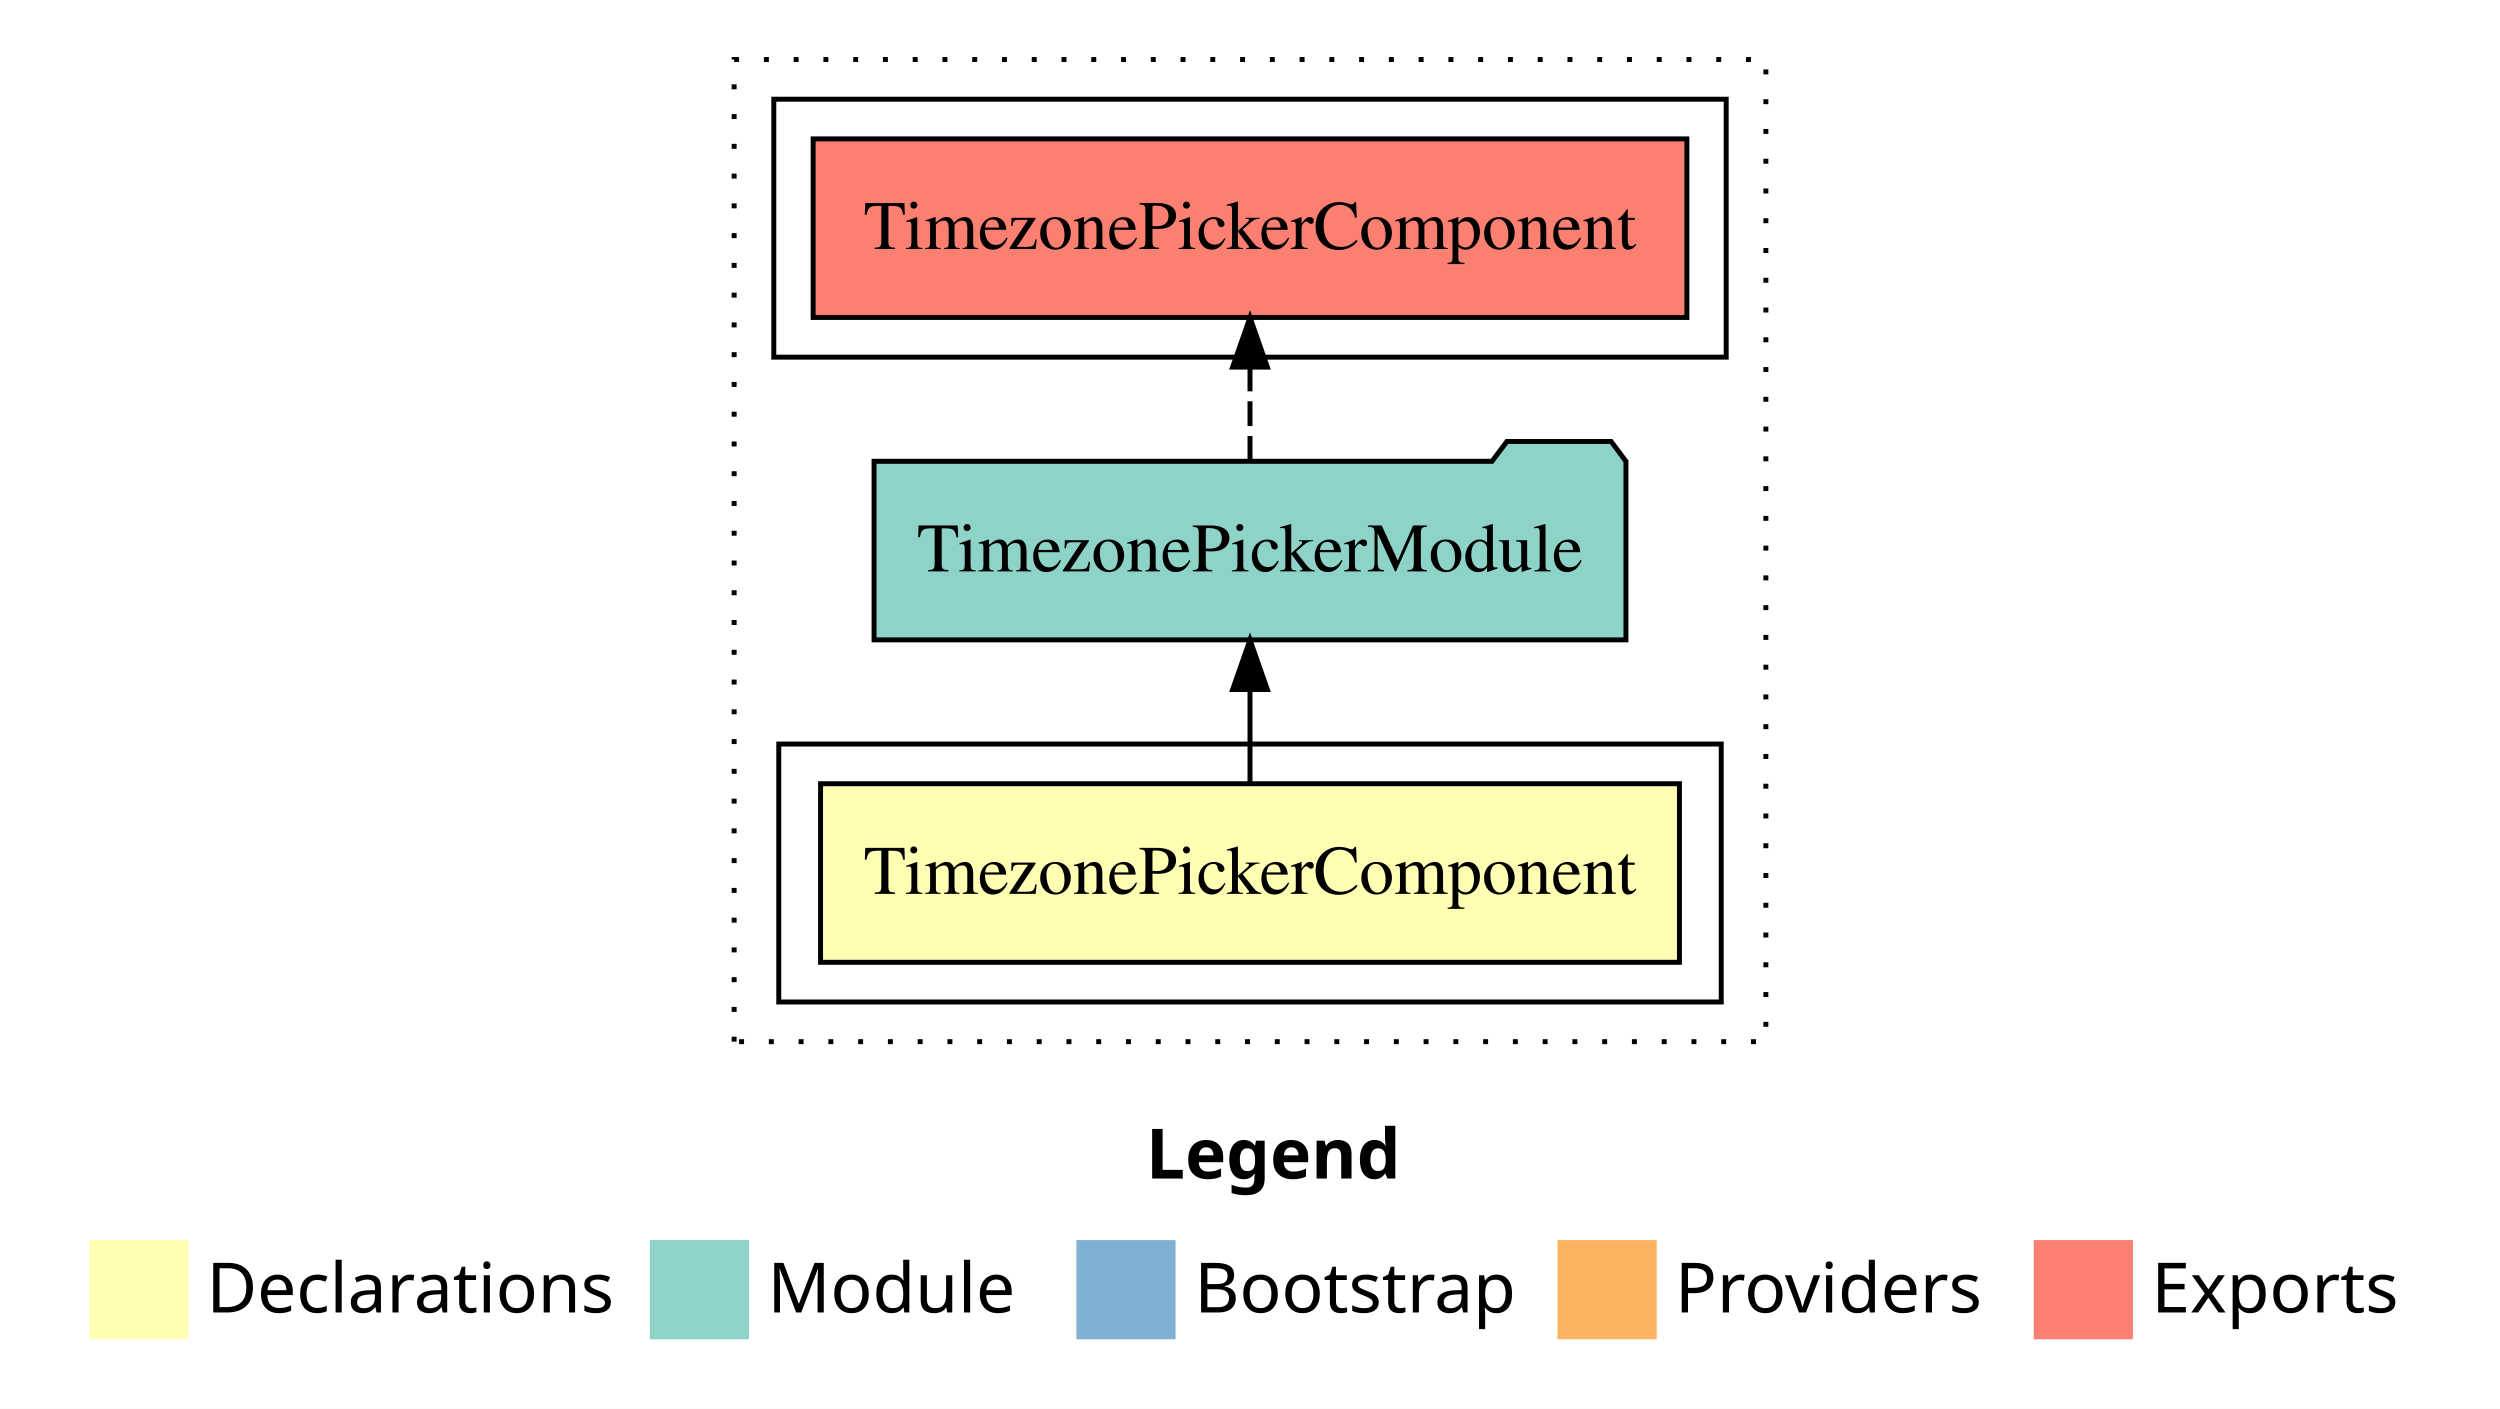
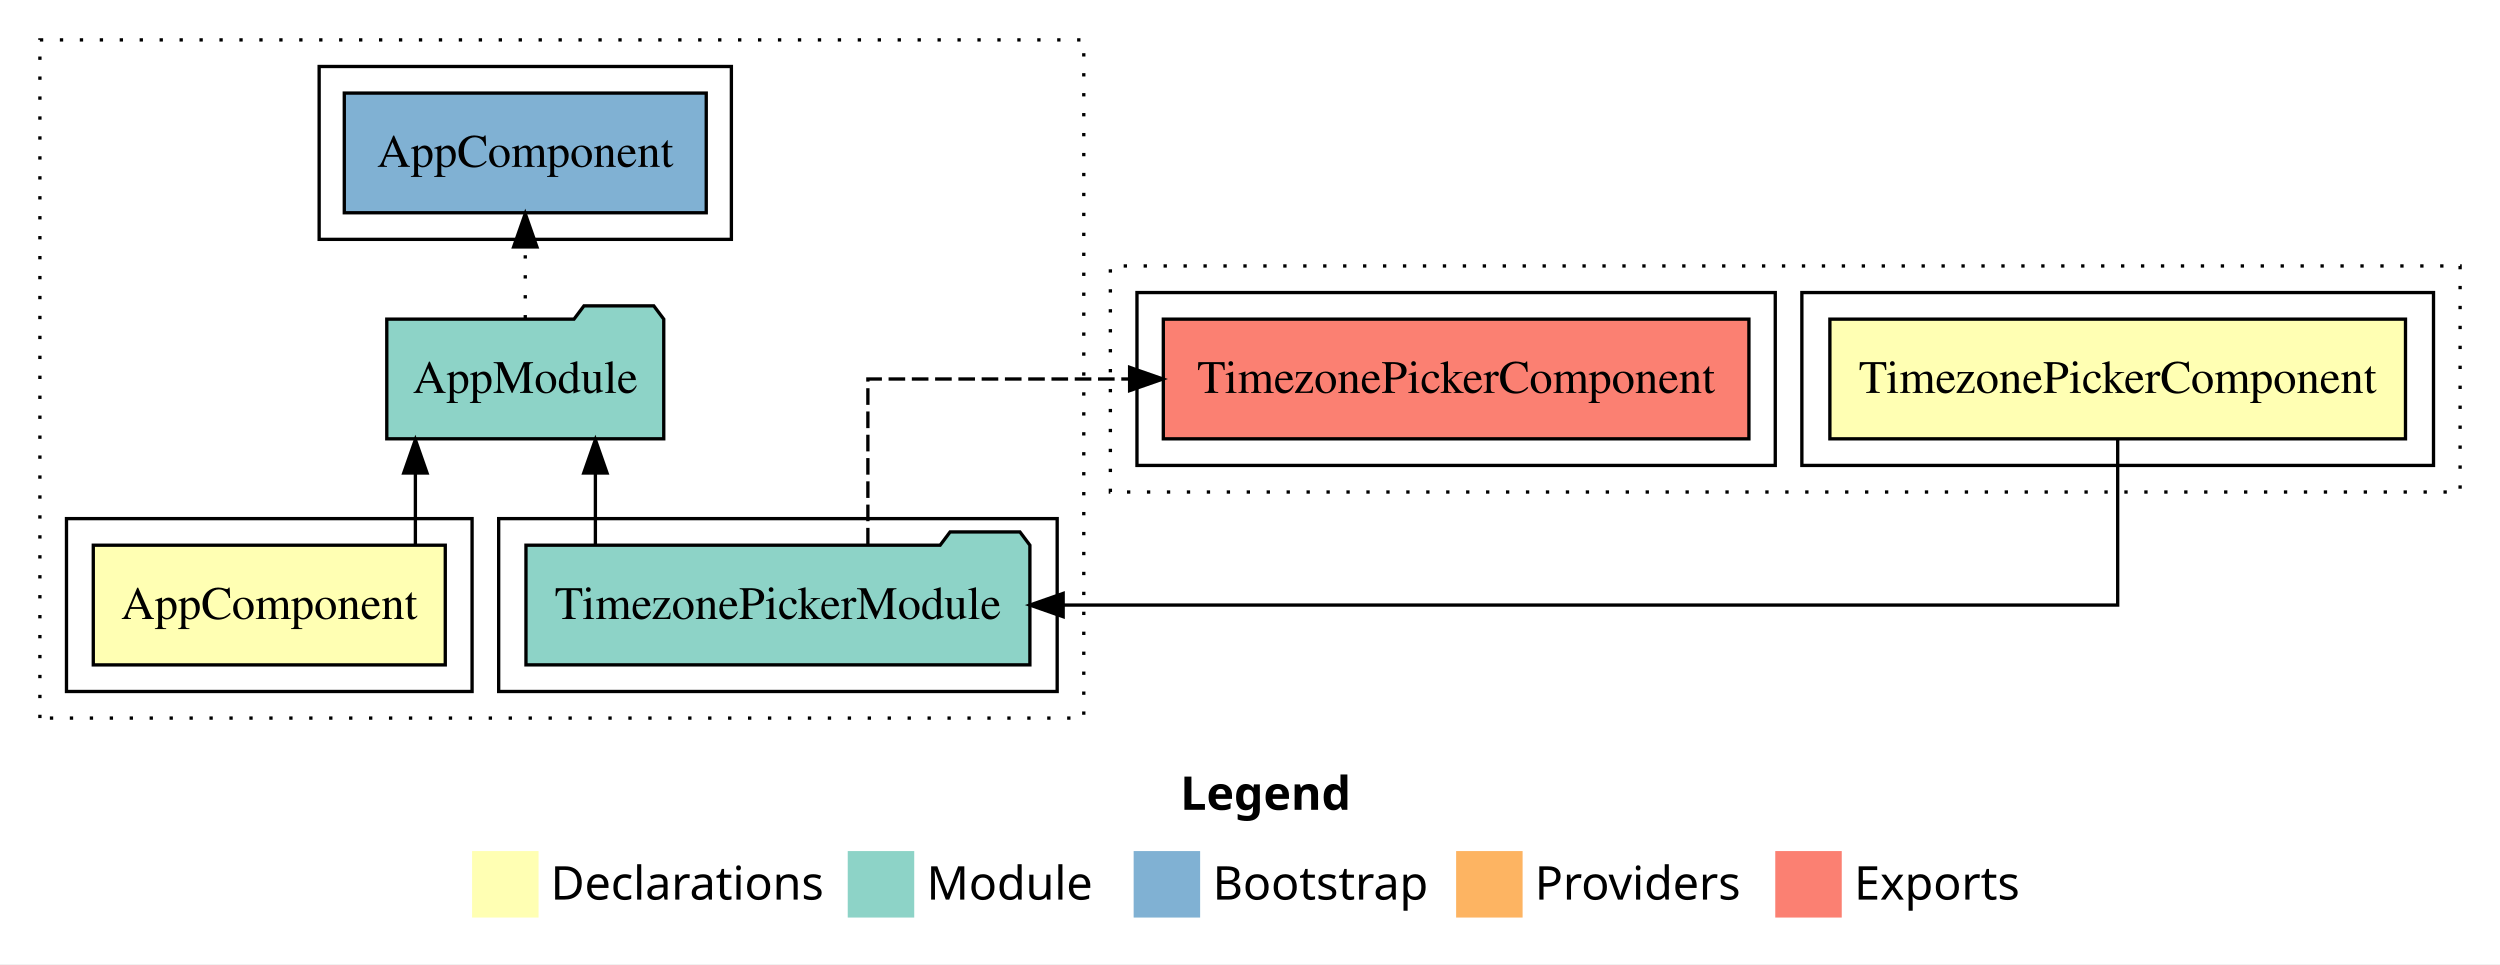
- <svg xmlns="http://www.w3.org/2000/svg" width="504pt" height="284pt" viewBox="0.00 0.00 504.00 284.00">
-   <g id="graph0" class="graph" transform="scale(1 1) rotate(0) translate(4 280)">
-     <polygon fill="#ffffff" stroke="transparent" points="-4,4 -4,-280 500,-280 500,4 -4,4" />
-     <text text-anchor="start" x="227.009" y="-42.4" font-family="sans-serif" font-weight="bold" font-size="14.00" fill="#000000">Legend</text>
-     <polygon fill="#ffffb3" stroke="transparent" points="14,-10 14,-30 34,-30 34,-10 14,-10" />
-     <text text-anchor="start" x="37.629" y="-15.4" font-family="sans-serif" font-size="14.00" fill="#000000">  Declarations</text>
-     <polygon fill="#8dd3c7" stroke="transparent" points="127,-10 127,-30 147,-30 147,-10 127,-10" />
-     <text text-anchor="start" x="150.725" y="-15.4" font-family="sans-serif" font-size="14.00" fill="#000000">  Module</text>
-     <polygon fill="#80b1d3" stroke="transparent" points="213,-10 213,-30 233,-30 233,-10 213,-10" />
-     <text text-anchor="start" x="236.781" y="-15.4" font-family="sans-serif" font-size="14.00" fill="#000000">  Bootstrap</text>
-     <polygon fill="#fdb462" stroke="transparent" points="310,-10 310,-30 330,-30 330,-10 310,-10" />
-     <text text-anchor="start" x="333.673" y="-15.4" font-family="sans-serif" font-size="14.00" fill="#000000">  Providers</text>
-     <polygon fill="#fb8072" stroke="transparent" points="406,-10 406,-30 426,-30 426,-10 406,-10" />
-     <text text-anchor="start" x="429.726" y="-15.4" font-family="sans-serif" font-size="14.00" fill="#000000">  Exports</text>
+ <svg xmlns="http://www.w3.org/2000/svg" width="752pt" height="290pt" viewBox="0.00 0.00 752.00 290.00">
+   <g id="graph0" class="graph" transform="scale(1 1) rotate(0) translate(4 286)">
+     <polygon fill="#ffffff" stroke="transparent" points="-4,4 -4,-286 748,-286 748,4 -4,4" />
+     <text text-anchor="start" x="351.009" y="-42.4" font-family="sans-serif" font-weight="bold" font-size="14.00" fill="#000000">Legend</text>
+     <polygon fill="#ffffb3" stroke="transparent" points="138,-10 138,-30 158,-30 158,-10 138,-10" />
+     <text text-anchor="start" x="161.629" y="-15.4" font-family="sans-serif" font-size="14.00" fill="#000000">  Declarations</text>
+     <polygon fill="#8dd3c7" stroke="transparent" points="251,-10 251,-30 271,-30 271,-10 251,-10" />
+     <text text-anchor="start" x="274.725" y="-15.4" font-family="sans-serif" font-size="14.00" fill="#000000">  Module</text>
+     <polygon fill="#80b1d3" stroke="transparent" points="337,-10 337,-30 357,-30 357,-10 337,-10" />
+     <text text-anchor="start" x="360.781" y="-15.4" font-family="sans-serif" font-size="14.00" fill="#000000">  Bootstrap</text>
+     <polygon fill="#fdb462" stroke="transparent" points="434,-10 434,-30 454,-30 454,-10 434,-10" />
+     <text text-anchor="start" x="457.673" y="-15.4" font-family="sans-serif" font-size="14.00" fill="#000000">  Providers</text>
+     <polygon fill="#fb8072" stroke="transparent" points="530,-10 530,-30 550,-30 550,-10 530,-10" />
+     <text text-anchor="start" x="553.726" y="-15.4" font-family="sans-serif" font-size="14.00" fill="#000000">  Exports</text>
    <g id="clust1" class="cluster">
-       <polygon fill="none" stroke="#000000" stroke-dasharray="1,5" points="144,-70 144,-268 352,-268 352,-70 144,-70" />
+       <polygon fill="none" stroke="#000000" stroke-dasharray="1,5" points="8,-70 8,-274 322,-274 322,-70 8,-70" />
    </g>
    <g id="clust2" class="cluster">
-       <polygon fill="none" stroke="#000000" points="153,-78 153,-130 343,-130 343,-78 153,-78" />
+       <polygon fill="none" stroke="#000000" points="16,-78 16,-130 138,-130 138,-78 16,-78" />
    </g>
-     <g id="clust5" class="cluster">
-       <polygon fill="none" stroke="#000000" points="152,-208 152,-260 344,-260 344,-208 152,-208" />
+     <g id="clust4" class="cluster">
+       <polygon fill="none" stroke="#000000" points="146,-78 146,-130 314,-130 314,-78 146,-78" />
+     </g>
+     <g id="clust6" class="cluster">
+       <polygon fill="none" stroke="#000000" points="92,-214 92,-266 216,-266 216,-214 92,-214" />
+     </g>
+     <g id="clust8" class="cluster">
+       <polygon fill="none" stroke="#000000" stroke-dasharray="1,5" points="330,-138 330,-206 736,-206 736,-138 330,-138" />
+     </g>
+     <g id="clust9" class="cluster">
+       <polygon fill="none" stroke="#000000" points="538,-146 538,-198 728,-198 728,-146 538,-146" />
+     </g>
+     <g id="clust12" class="cluster">
+       <polygon fill="none" stroke="#000000" points="338,-146 338,-198 530,-198 530,-146 338,-146" />
    </g>
    <g id="node1" class="node">
-       <polygon fill="#ffffb3" stroke="#000000" points="334.573,-122 161.427,-122 161.427,-86 334.573,-86 334.573,-122" />
-       <text text-anchor="middle" x="248" y="-99.8" font-family="Times,serif" font-size="14.00" fill="#000000">TimezonePickerComponent</text>
+       <polygon fill="#ffffb3" stroke="#000000" points="129.94,-122 24.06,-122 24.06,-86 129.94,-86 129.94,-122" />
+       <text text-anchor="middle" x="77" y="-99.8" font-family="Times,serif" font-size="14.00" fill="#000000">AppComponent</text>
    </g>
    <g id="node2" class="node">
-       <polygon fill="#8dd3c7" stroke="#000000" points="323.791,-187 320.791,-191 299.791,-191 296.791,-187 172.209,-187 172.209,-151 323.791,-151 323.791,-187" />
-       <text text-anchor="middle" x="248" y="-164.8" font-family="Times,serif" font-size="14.00" fill="#000000">TimezonePickerModule</text>
+       <polygon fill="#8dd3c7" stroke="#000000" points="195.657,-190 192.657,-194 171.657,-194 168.657,-190 112.343,-190 112.343,-154 195.657,-154 195.657,-190" />
+       <text text-anchor="middle" x="154" y="-167.8" font-family="Times,serif" font-size="14.00" fill="#000000">AppModule</text>
    </g>
    <g id="edge1" class="edge">
-       <path fill="none" stroke="#000000" d="M248,-122.106C248,-122.106 248,-140.991 248,-140.991" />
-       <polygon fill="#000000" stroke="#000000" points="244.5,-140.991 248,-150.991 251.5,-140.991 244.5,-140.991" />
+       <path fill="none" stroke="#000000" d="M120.946,-122.223C120.946,-122.223 120.946,-143.727 120.946,-143.727" />
+       <polygon fill="#000000" stroke="#000000" points="117.446,-143.727 120.946,-153.727 124.446,-143.727 117.446,-143.727" />
+     </g>
+     <g id="node4" class="node">
+       <polygon fill="#80b1d3" stroke="#000000" points="208.439,-258 99.561,-258 99.561,-222 208.439,-222 208.439,-258" />
+       <text text-anchor="middle" x="154" y="-235.8" font-family="Times,serif" font-size="14.00" fill="#000000">AppComponent </text>
+     </g>
+     <g id="edge3" class="edge">
+       <path fill="none" stroke="#000000" stroke-dasharray="1,5" d="M154,-190.223C154,-190.223 154,-211.727 154,-211.727" />
+       <polygon fill="#000000" stroke="#000000" points="150.5,-211.727 154,-221.727 157.5,-211.727 150.5,-211.727" />
    </g>
    <g id="node3" class="node">
-       <polygon fill="#fb8072" stroke="#000000" points="336.074,-252 159.927,-252 159.927,-216 336.074,-216 336.074,-252" />
-       <text text-anchor="middle" x="248" y="-229.8" font-family="Times,serif" font-size="14.00" fill="#000000">TimezonePickerComponent </text>
+       <polygon fill="#8dd3c7" stroke="#000000" points="305.791,-122 302.791,-126 281.791,-126 278.791,-122 154.209,-122 154.209,-86 305.791,-86 305.791,-122" />
+       <text text-anchor="middle" x="230" y="-99.8" font-family="Times,serif" font-size="14.00" fill="#000000">TimezonePickerModule</text>
    </g>
    <g id="edge2" class="edge">
-       <path fill="none" stroke="#000000" stroke-dasharray="5,2" d="M248,-187.106C248,-187.106 248,-205.991 248,-205.991" />
-       <polygon fill="#000000" stroke="#000000" points="244.5,-205.991 248,-215.991 251.5,-205.991 244.5,-205.991" />
+       <path fill="none" stroke="#000000" d="M175.091,-122.223C175.091,-122.223 175.091,-143.727 175.091,-143.727" />
+       <polygon fill="#000000" stroke="#000000" points="171.592,-143.727 175.091,-153.727 178.592,-143.727 171.592,-143.727" />
+     </g>
+     <g id="node6" class="node">
+       <polygon fill="#fb8072" stroke="#000000" points="522.073,-190 345.926,-190 345.926,-154 522.073,-154 522.073,-190" />
+       <text text-anchor="middle" x="434" y="-167.8" font-family="Times,serif" font-size="14.00" fill="#000000">TimezonePickerComponent </text>
+     </g>
+     <g id="edge5" class="edge">
+       <path fill="none" stroke="#000000" stroke-dasharray="5,2" d="M257.057,-122.223C257.057,-142.365 257.057,-172 257.057,-172 257.057,-172 335.788,-172 335.788,-172" />
+       <polygon fill="#000000" stroke="#000000" points="335.788,-175.5 345.788,-172 335.788,-168.5 335.788,-175.5" />
+     </g>
+     <g id="node5" class="node">
+       <polygon fill="#ffffb3" stroke="#000000" points="719.573,-190 546.427,-190 546.427,-154 719.573,-154 719.573,-190" />
+       <text text-anchor="middle" x="633" y="-167.8" font-family="Times,serif" font-size="14.00" fill="#000000">TimezonePickerComponent</text>
+     </g>
+     <g id="edge4" class="edge">
+       <path fill="none" stroke="#000000" d="M633,-153.777C633,-133.635 633,-104 633,-104 633,-104 315.801,-104 315.801,-104" />
+       <polygon fill="#000000" stroke="#000000" points="315.801,-100.5 305.801,-104 315.801,-107.5 315.801,-100.5" />
    </g>
  </g>
</svg>
